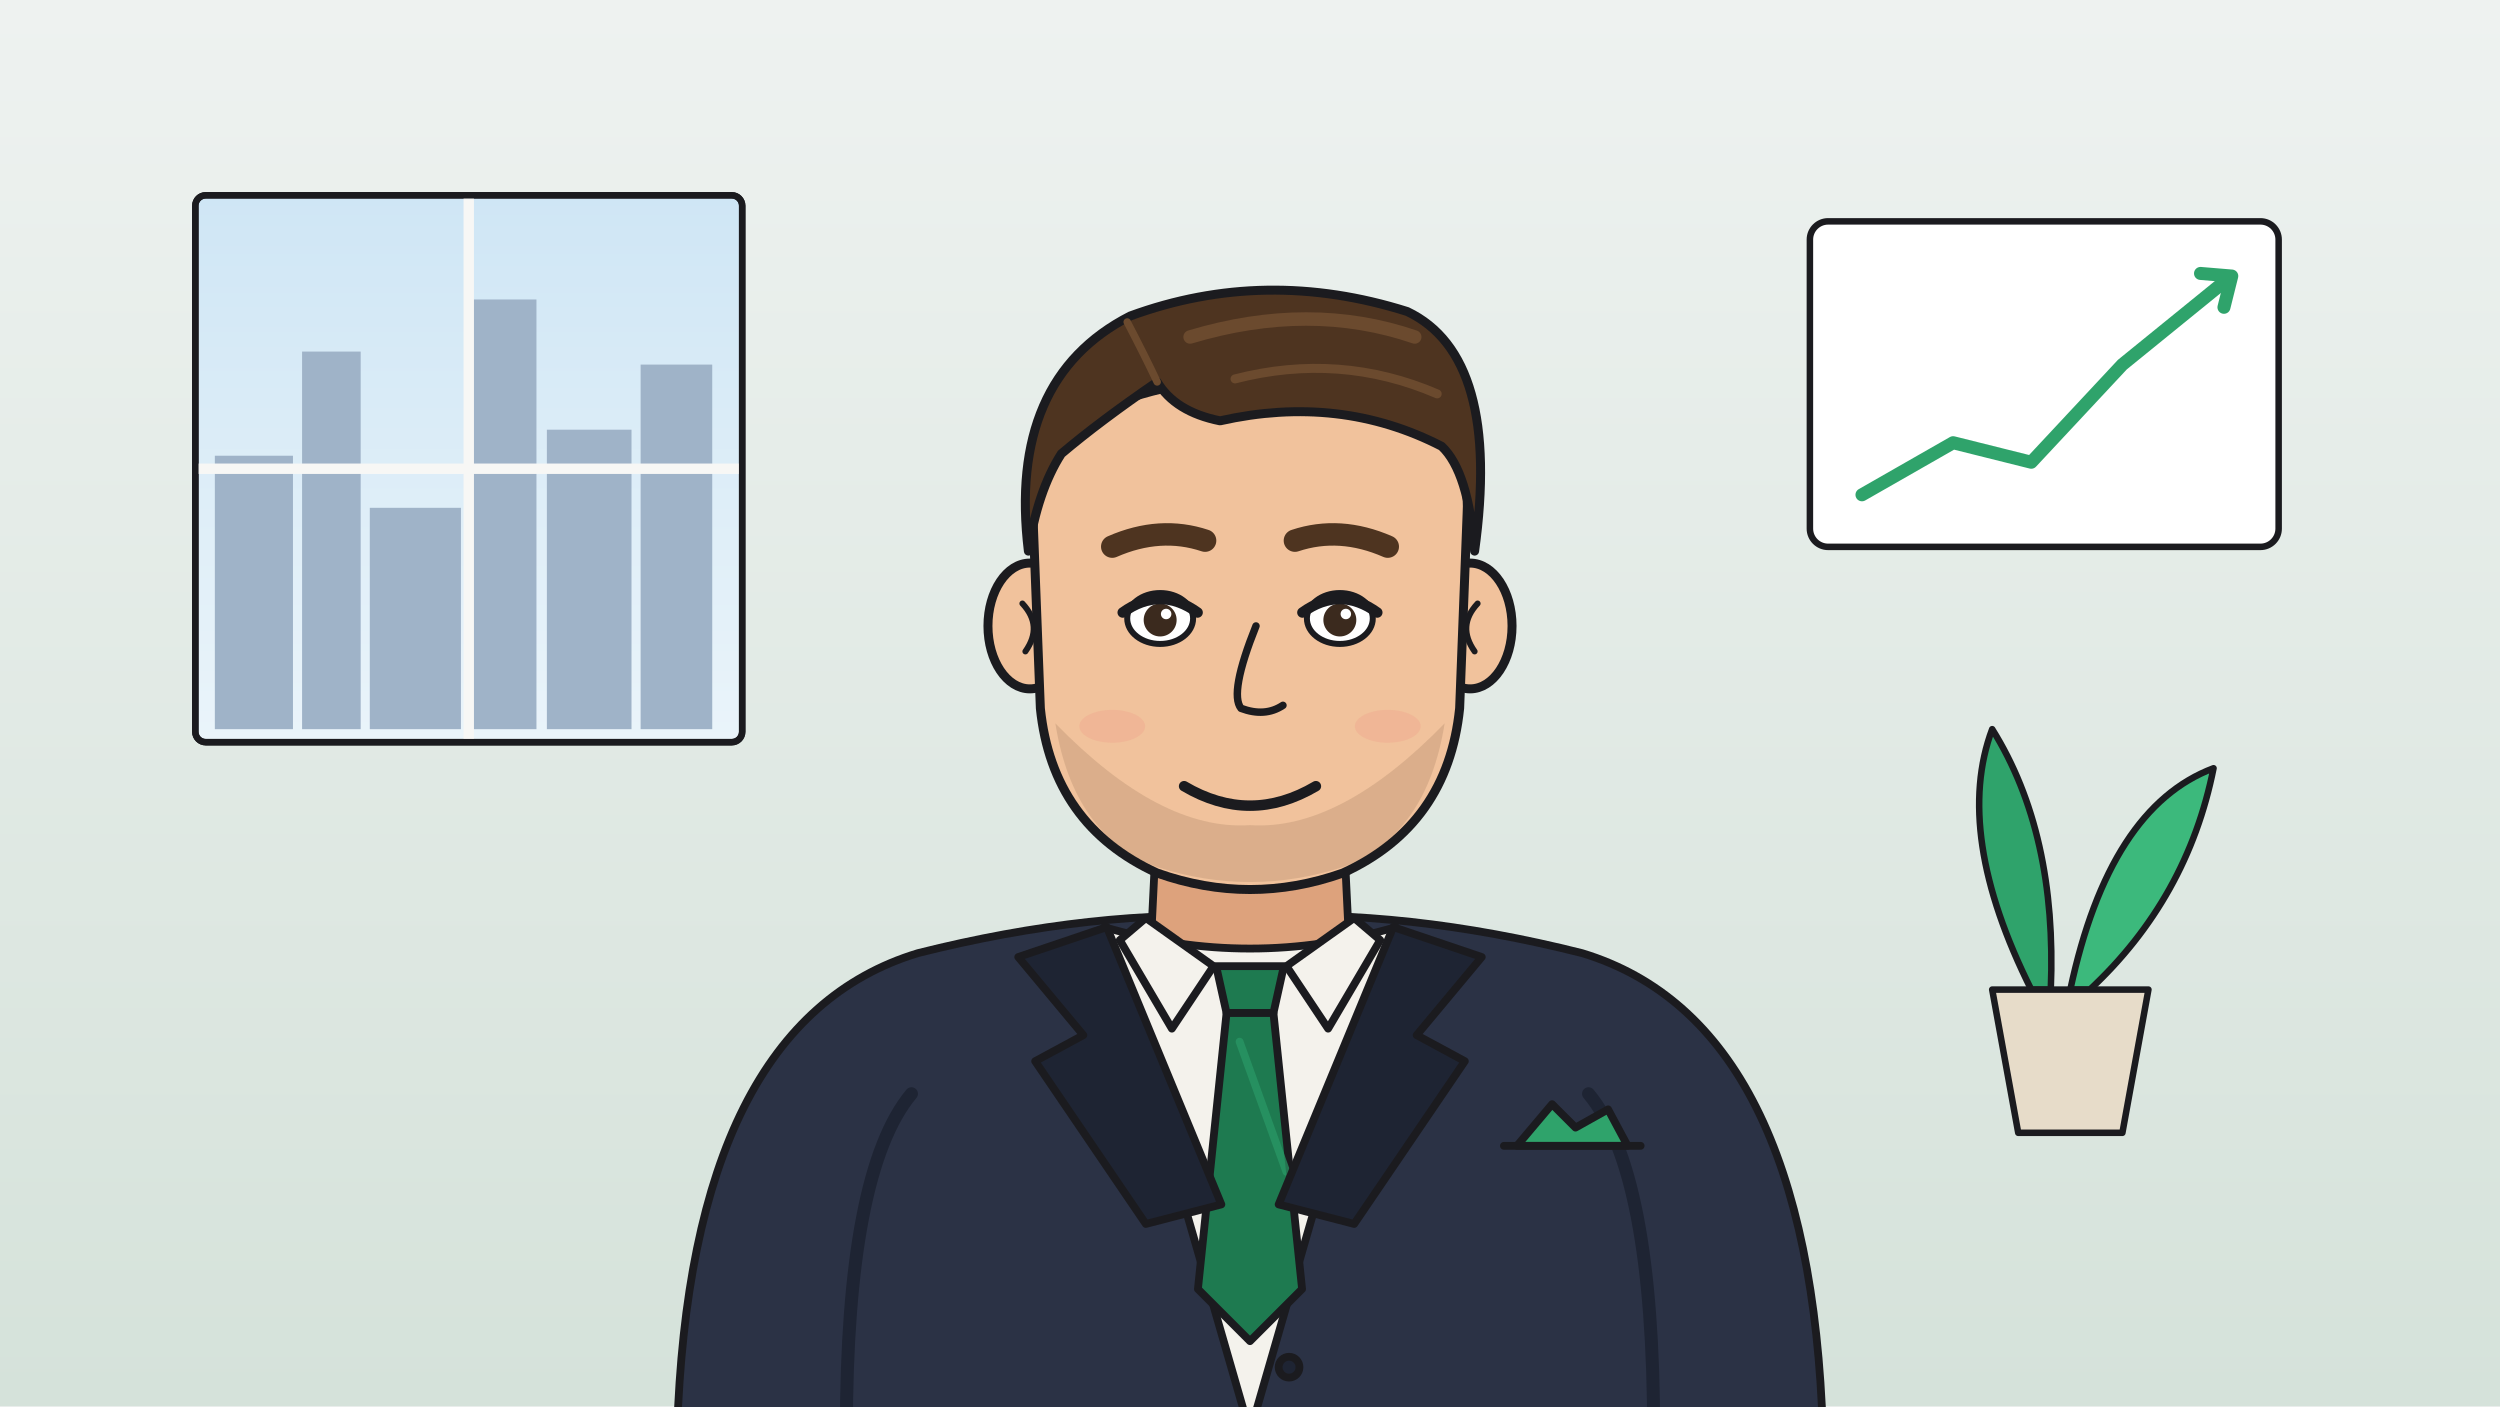
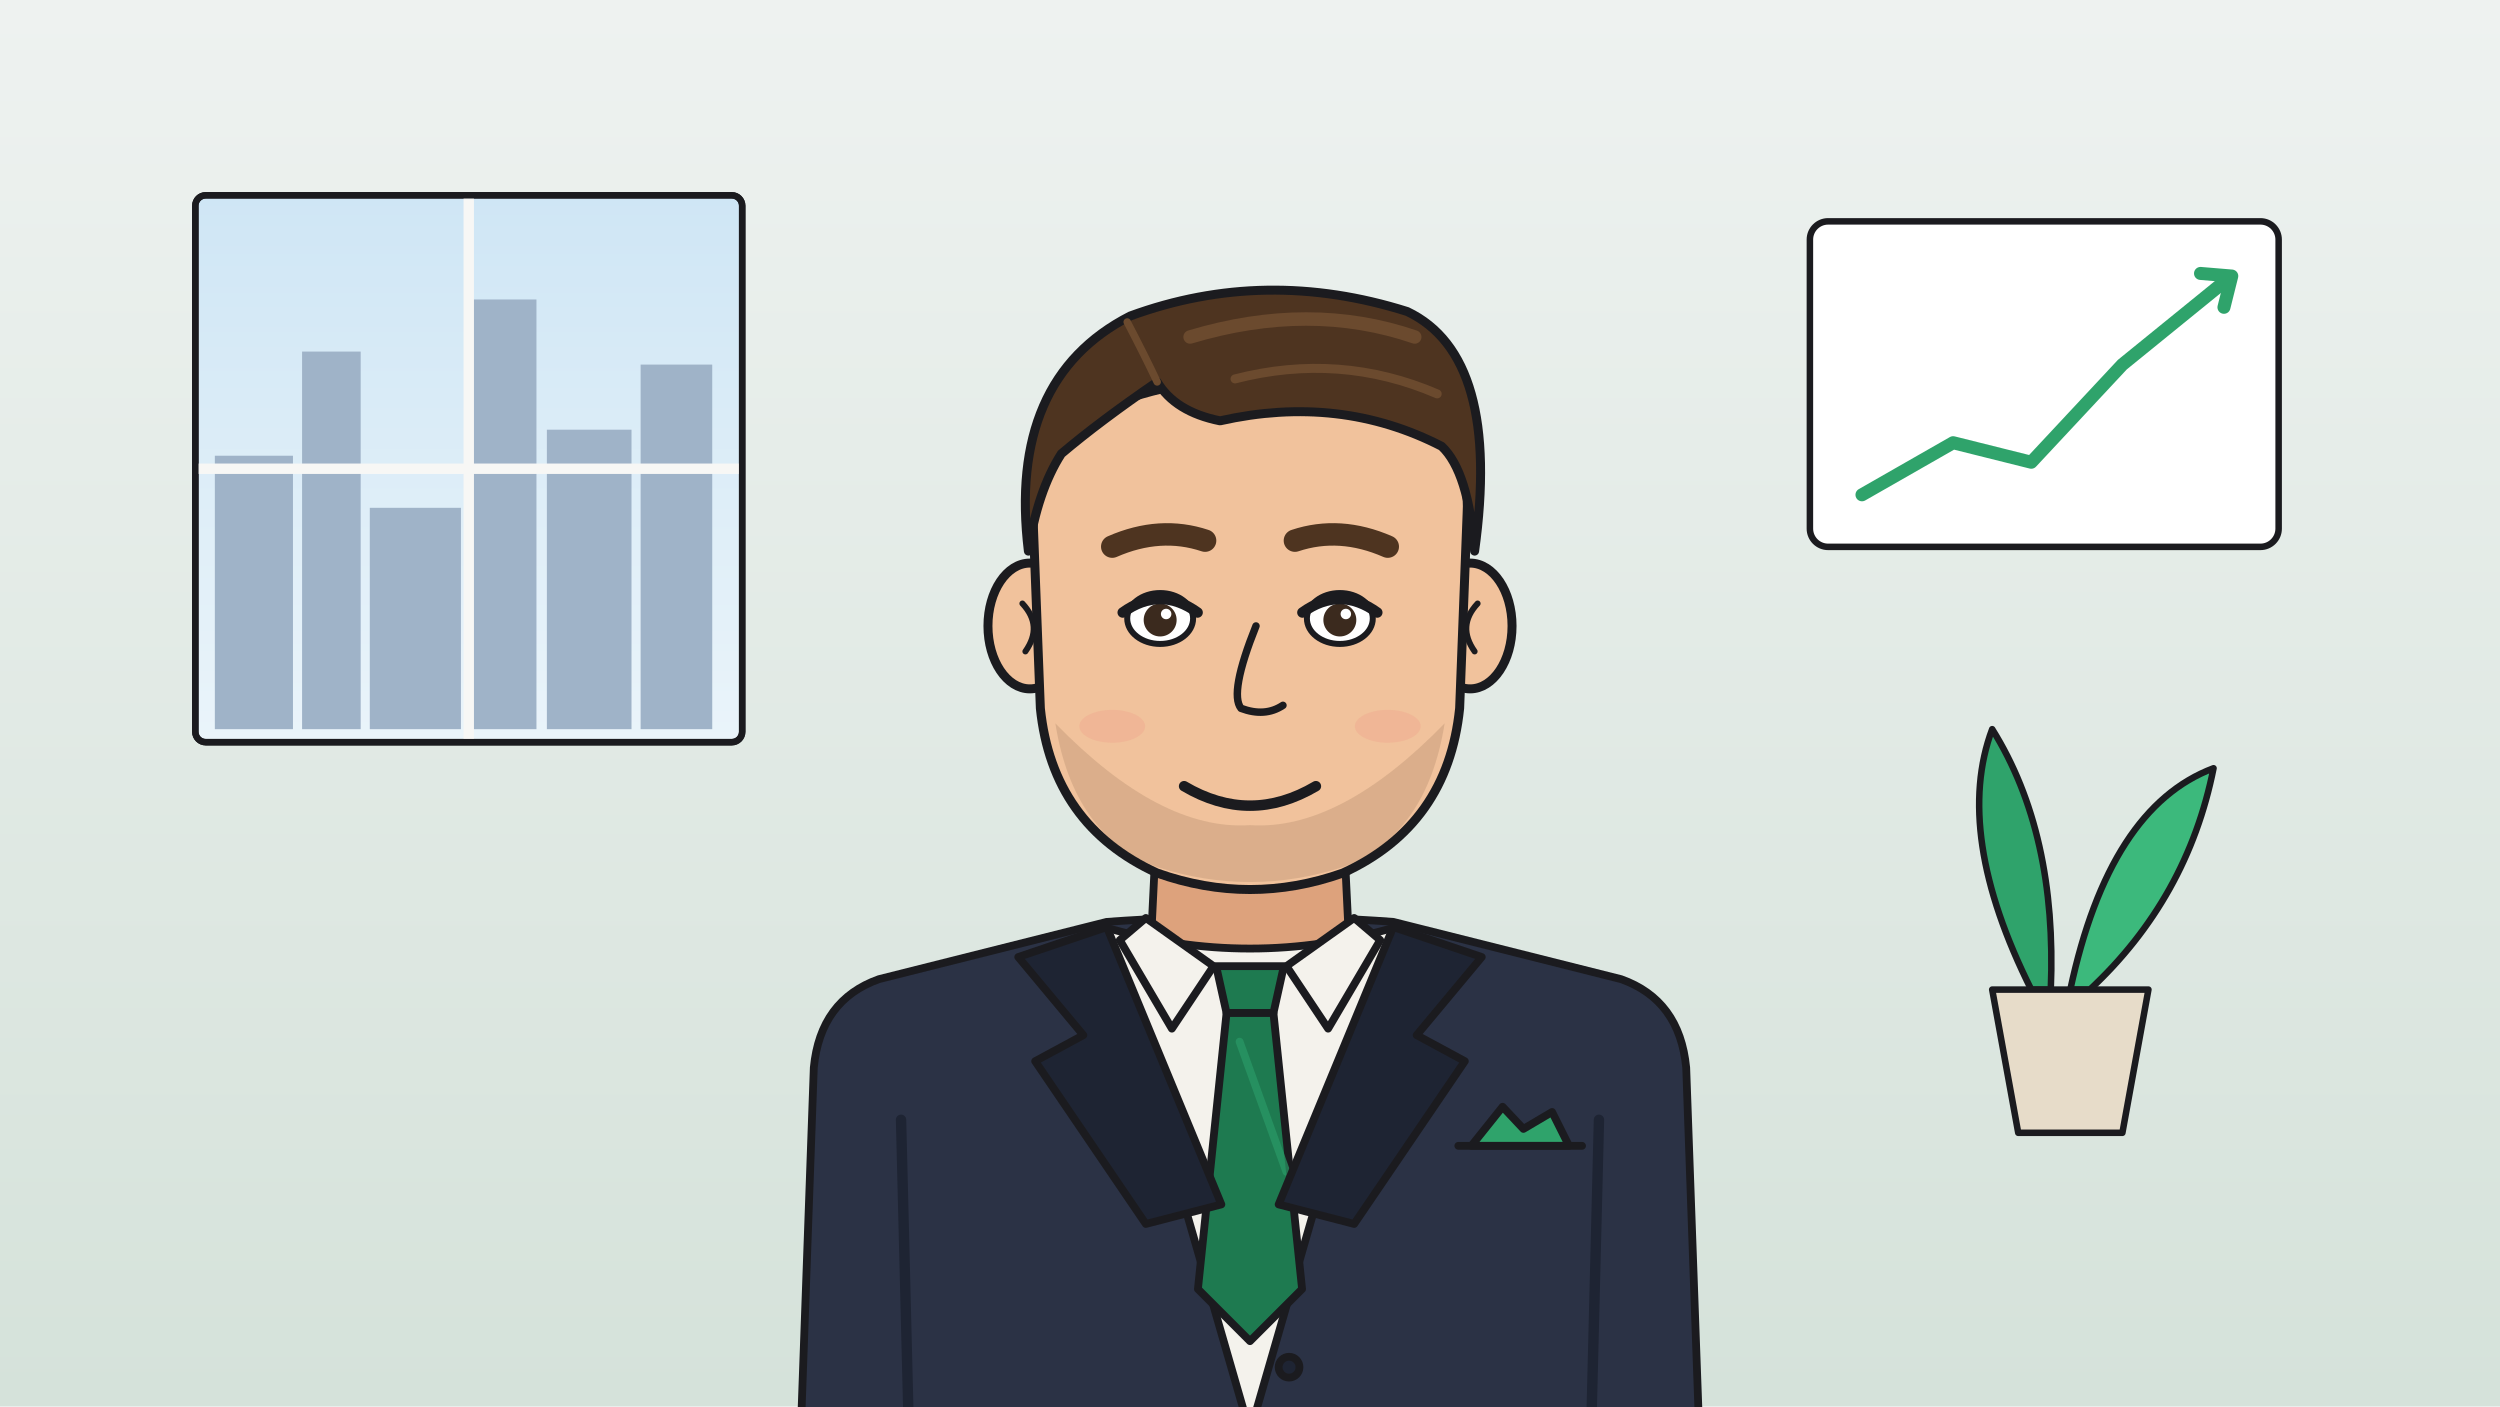
<svg xmlns="http://www.w3.org/2000/svg" width="1920" height="1080" viewBox="0 0 1920 1080">
  <defs>
    <linearGradient id="bg" x1="0" y1="0" x2="0" y2="1">
      <stop offset="0" stop-color="#EEF2F0" />
      <stop offset="1" stop-color="#D5E2DA" />
    </linearGradient>
    <linearGradient id="sky" x1="0" y1="0" x2="0" y2="1">
      <stop offset="0" stop-color="#CFE6F5" />
      <stop offset="1" stop-color="#EAF4FA" />
    </linearGradient>
  </defs>
  <rect width="1920" height="1080" fill="url(#bg)" />
  <g stroke="#1B1B1F" stroke-width="5" stroke-linejoin="round">
    <rect x="150" y="150" width="420" height="420" rx="8" fill="url(#sky)" />
    <g stroke="none">
      <rect x="165" y="350" width="60" height="210" fill="#9FB3C8" />
      <rect x="232" y="270" width="45" height="290" fill="#9FB3C8" />
      <rect x="284" y="390" width="70" height="170" fill="#9FB3C8" />
      <rect x="362" y="230" width="50" height="330" fill="#9FB3C8" />
      <rect x="420" y="330" width="65" height="230" fill="#9FB3C8" />
      <rect x="492" y="280" width="55" height="280" fill="#9FB3C8" />
    </g>
    <path d="M360 150 L360 570 M150 360 L570 360" fill="none" stroke-width="8" stroke="#F7F7F5" />
    <rect x="150" y="150" width="420" height="420" rx="8" fill="none" />
  </g>
  <g stroke="#1B1B1F" stroke-width="5" stroke-linejoin="round" fill="none">
    <rect x="1390" y="170" width="360" height="250" rx="14" fill="#FFFFFF" />
    <path d="M1430 380 L1500 340 L1560 355 L1630 280 L1710 215" stroke="#2FA36B" stroke-width="10" stroke-linecap="round" />
    <path d="M1690 210 L1714 212 L1708 236" stroke="#2FA36B" stroke-width="10" stroke-linecap="round" />
  </g>
  <g stroke="#1B1B1F" stroke-width="5" stroke-linejoin="round">
    <path d="M1560 760 Q1500 640 1530 560 Q1580 640 1575 760 Z" fill="#2FA36B" />
    <path d="M1590 760 Q1620 620 1700 590 Q1680 690 1605 760 Z" fill="#3CB97C" />
    <path d="M1530 760 L1650 760 L1630 870 L1550 870 Z" fill="#E7DCC9" />
  </g>
  <g stroke="#1B1B1F" stroke-width="6" stroke-linejoin="round" stroke-linecap="round">
-     <path d="M520 1100 Q530 785 705 732 Q840 698 960 704              Q1080 698 1215 732 Q1390 785 1400 1100 Z" fill="#2B3245" />
-     <path d="M650 1100 Q650 900 700 840" fill="none" stroke="#1E2433" stroke-width="10" />
-     <path d="M1270 1100 Q1270 900 1220 840" fill="none" stroke="#1E2433" stroke-width="10" />
+     <path d="M615 1100 L625 820 Q630 768 675 752              L850 708 Q960 700 1070 708 L1245 752              Q1290 768 1295 820 L1305 1100 Z" fill="#2B3245" />
+     <path d="M698 1100 L692 860" fill="none" stroke="#1E2433" stroke-width="8" />
+     <path d="M1222 1100 L1228 860" fill="none" stroke="#1E2433" stroke-width="8" />
    <path d="M888 640 L884 722 Q960 760 1036 722 L1032 640 Z" fill="#DDA27C" />
    <path d="M848 712 L960 1100 L1072 712 Q960 745 848 712 Z" fill="#F4F2EC" />
    <path d="M934 742 L986 742 L978 778 L942 778 Z" fill="#1E7A50" />
    <path d="M942 778 L978 778 L1000 990 L960 1030 L920 990 Z" fill="#1E7A50" />
    <path d="M952 800 L988 900" fill="none" stroke="#2A9A67" stroke-width="6" opacity="0.7" />
    <path d="M880 705 L932 742 L900 790 L860 722 Z" fill="#F4F2EC" />
    <path d="M1040 705 L988 742 L1020 790 L1060 722 Z" fill="#F4F2EC" />
    <polygon points="850 712 938 925 880 940 795 815 832 795 782 735" fill="#1E2433" />
    <polygon points="1070 712 982 925 1040 940 1125 815 1088 795 1138 735" fill="#1E2433" />
-     <path d="M1165 880 L1250 880 L1235 852 L1210 866 L1192 848 Z" fill="#2FA36B" />
-     <path d="M1155 880 L1260 880" fill="none" />
+     <path d="M1130 880 L1205 880 L1192 854 L1170 867 L1154 850 Z" fill="#2FA36B" />
+     <path d="M1120 880 L1215 880" fill="none" />
    <circle cx="990" cy="1050" r="8" fill="#1E2433" />
  </g>
  <g transform="translate(0 25) translate(960 450) scale(1.15) translate(-960 -450)">
    <g stroke="#1B1B1F" stroke-width="6" stroke-linejoin="round" stroke-linecap="round">
      <ellipse cx="813" cy="455" rx="28" ry="42" fill="#F1C29C" />
      <ellipse cx="1107" cy="455" rx="28" ry="42" fill="#F1C29C" />
      <path d="M808 440 Q822 455 810 472" fill="none" stroke-width="4" />
      <path d="M1112 440 Q1098 455 1110 472" fill="none" stroke-width="4" />
      <path d="M815 380 Q810 300 960 288 Q1110 300 1105 380              L1100 510 Q1092 588 1022 620 Q960 642 898 620              Q828 588 820 510 Z" fill="#F1C29C" />
      <path d="M830 520 Q842 595 898 616 Q960 636 1022 616 Q1078 595 1090 520              Q1020 592 960 588 Q900 592 830 520 Z" fill="#4E3420" opacity="0.14" stroke="none" />
      <path d="M812 405 Q798 290 880 248 Q970 215 1065 245              Q1128 275 1110 405 Q1106 352 1088 335              Q1020 300 940 318 Q910 312 898 292              Q860 318 834 340 Q818 365 812 405 Z" fill="#4E3420" />
      <path d="M878 252 Q890 275 898 292" fill="none" stroke="#6B4A2E" stroke-width="5" />
      <path d="M920 262 Q1000 238 1070 262" fill="none" stroke="#6B4A2E" stroke-width="9" />
      <path d="M950 290 Q1020 272 1085 300" fill="none" stroke="#6B4A2E" stroke-width="6" />
      <path d="M964 455 Q946 500 954 510 Q970 516 982 508" fill="none" stroke-width="5" />
      <ellipse cx="868" cy="522" rx="22" ry="11" fill="#EE9C86" opacity="0.30" stroke="none" />
      <ellipse cx="1052" cy="522" rx="22" ry="11" fill="#EE9C86" opacity="0.30" stroke="none" />
    </g>
    <ellipse cx="900" cy="450" rx="22" ry="17" fill="#FFFFFF" stroke="#1B1B1F" stroke-width="4" />
    <circle cx="900" cy="451" r="11" fill="#3B2A1E" />
    <circle cx="904" cy="447" r="3.5" fill="#FFFFFF" />
    <path d="M875 446 Q900 428 925 446" fill="none" stroke="#1B1B1F" stroke-width="7" stroke-linecap="round" />
    <ellipse cx="1020" cy="450" rx="22" ry="17" fill="#FFFFFF" stroke="#1B1B1F" stroke-width="4" />
    <circle cx="1020" cy="451" r="11" fill="#3B2A1E" />
    <circle cx="1024" cy="447" r="3.5" fill="#FFFFFF" />
    <path d="M995 446 Q1020 428 1045 446" fill="none" stroke="#1B1B1F" stroke-width="7" stroke-linecap="round" />
    <path d="M868 402 Q900 388 930 398" fill="none" stroke="#4E3420" stroke-width="15" stroke-linecap="round" />
    <path d="M1052 402 Q1020 388 990 398" fill="none" stroke="#4E3420" stroke-width="15" stroke-linecap="round" />
    <path d="M916 562 Q960 588 1004 562" fill="none" stroke="#1B1B1F" stroke-width="7" stroke-linecap="round" />
  </g>
</svg>
